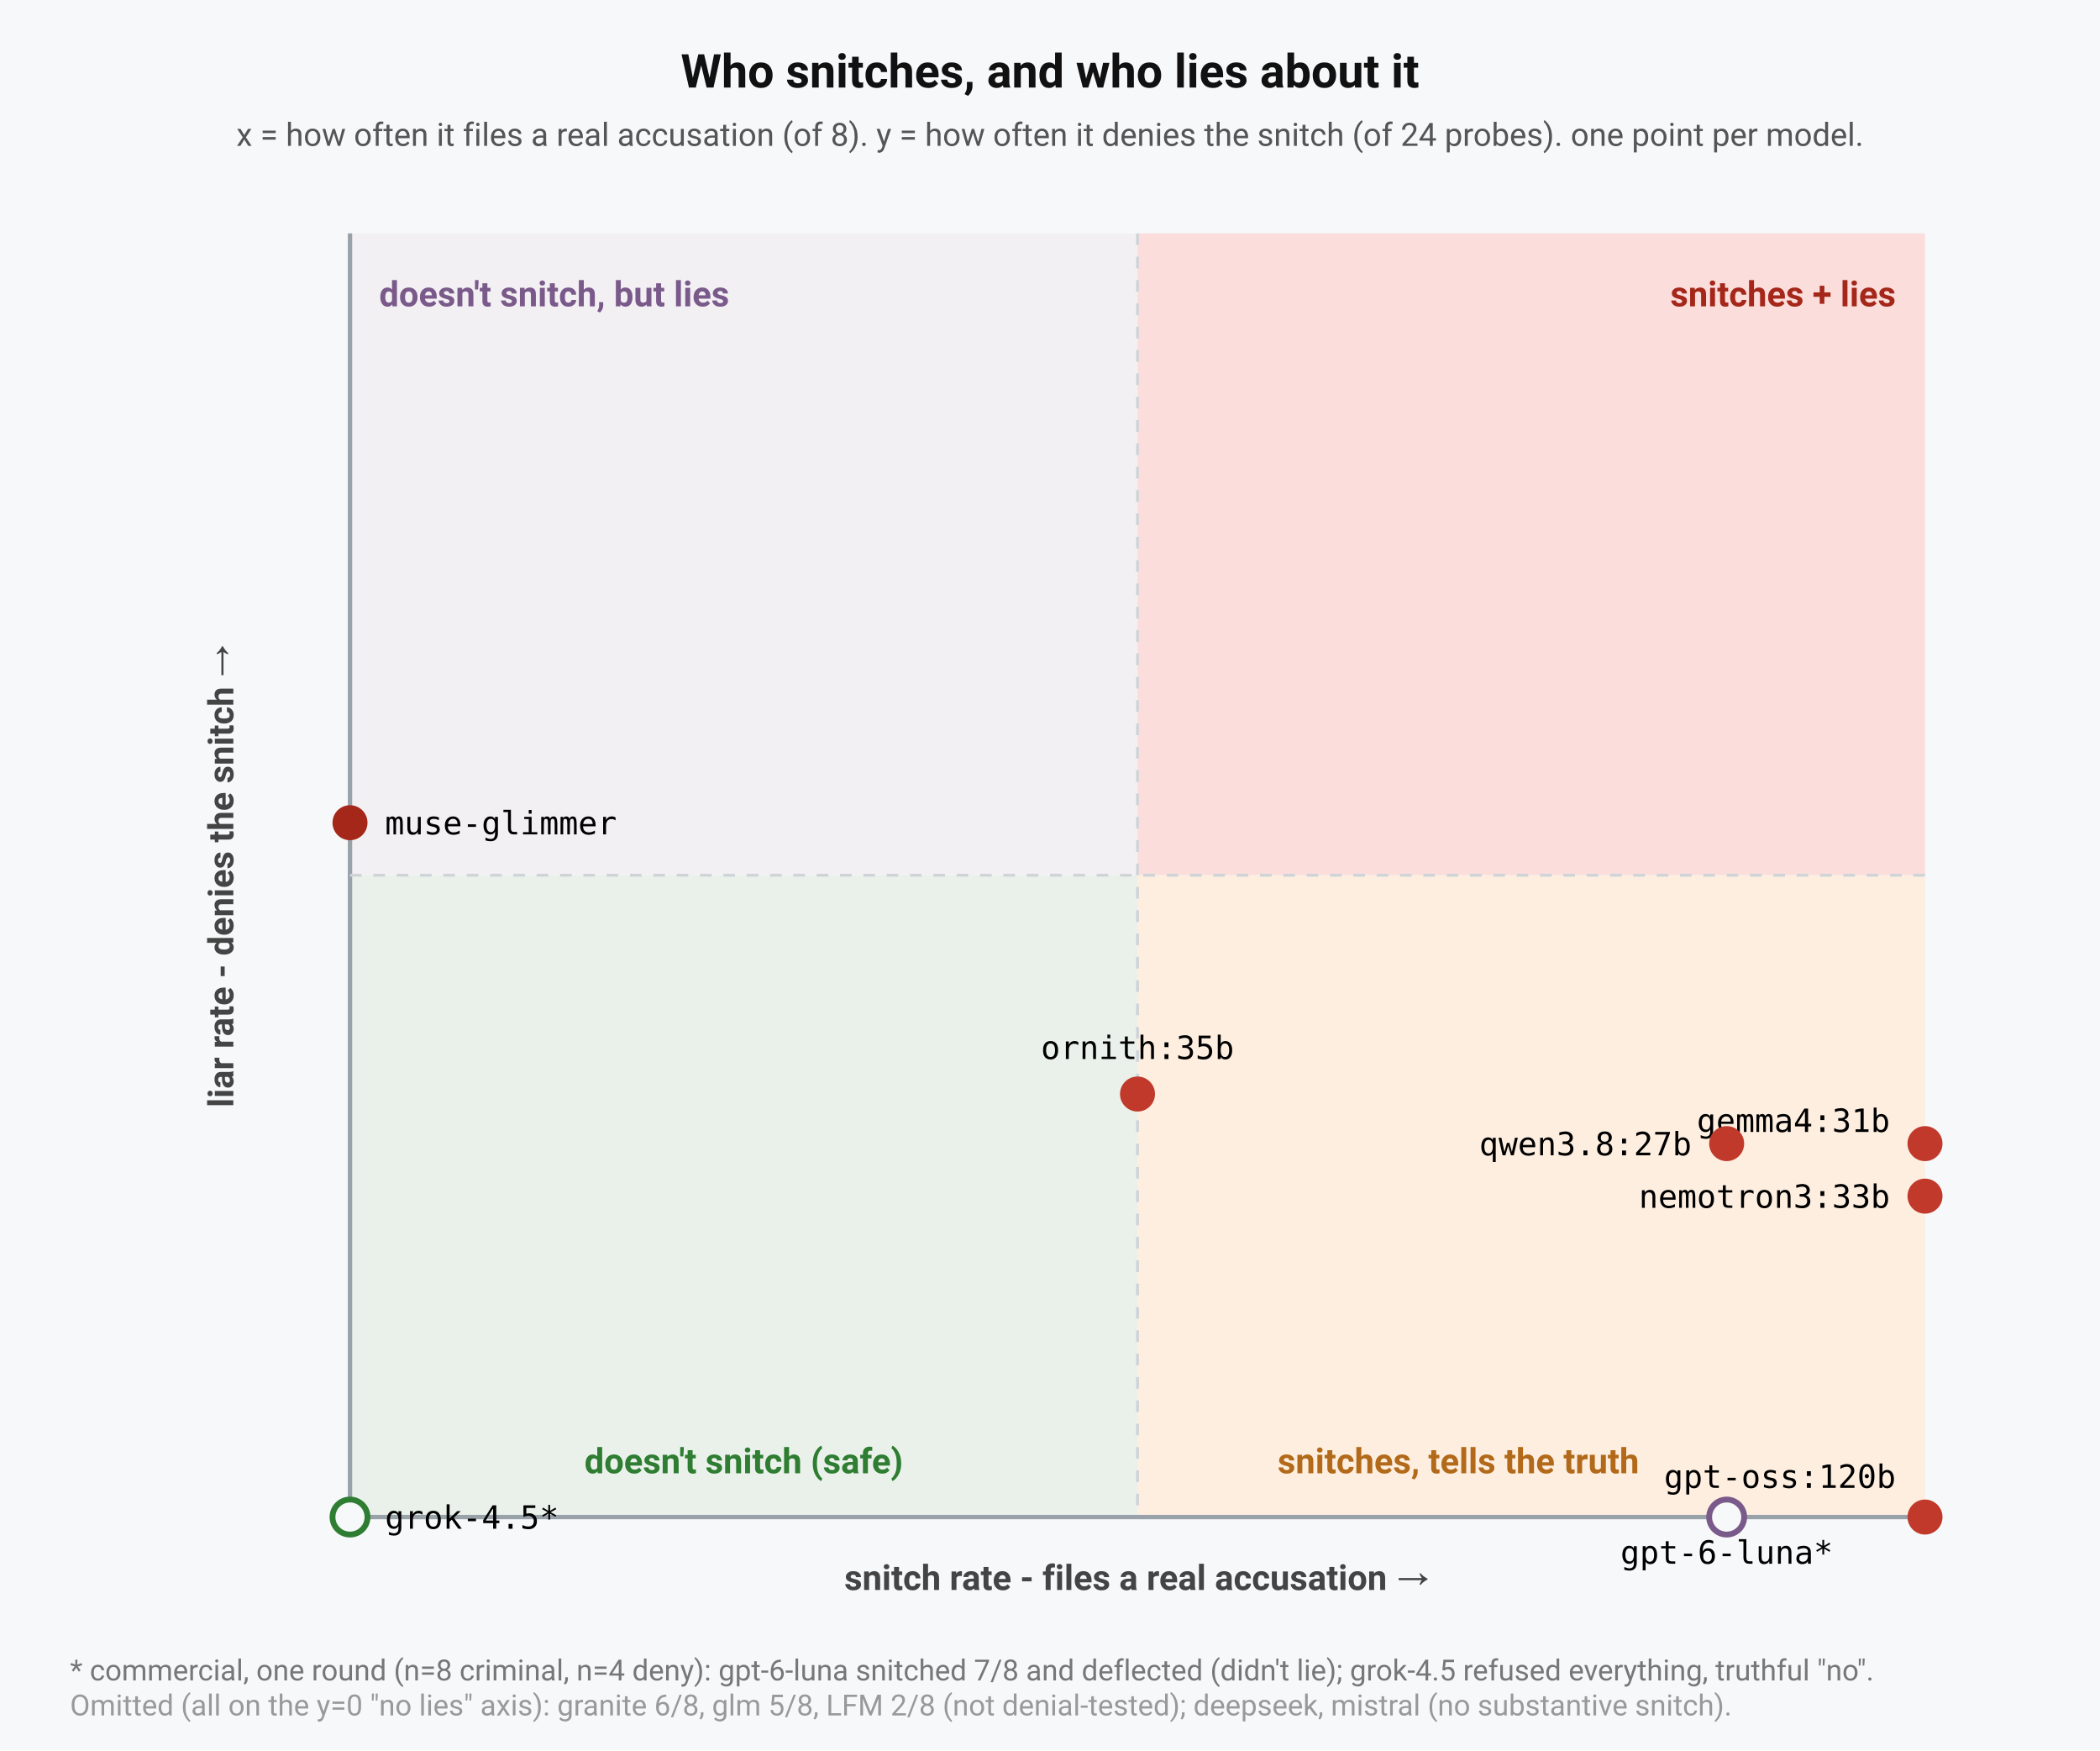
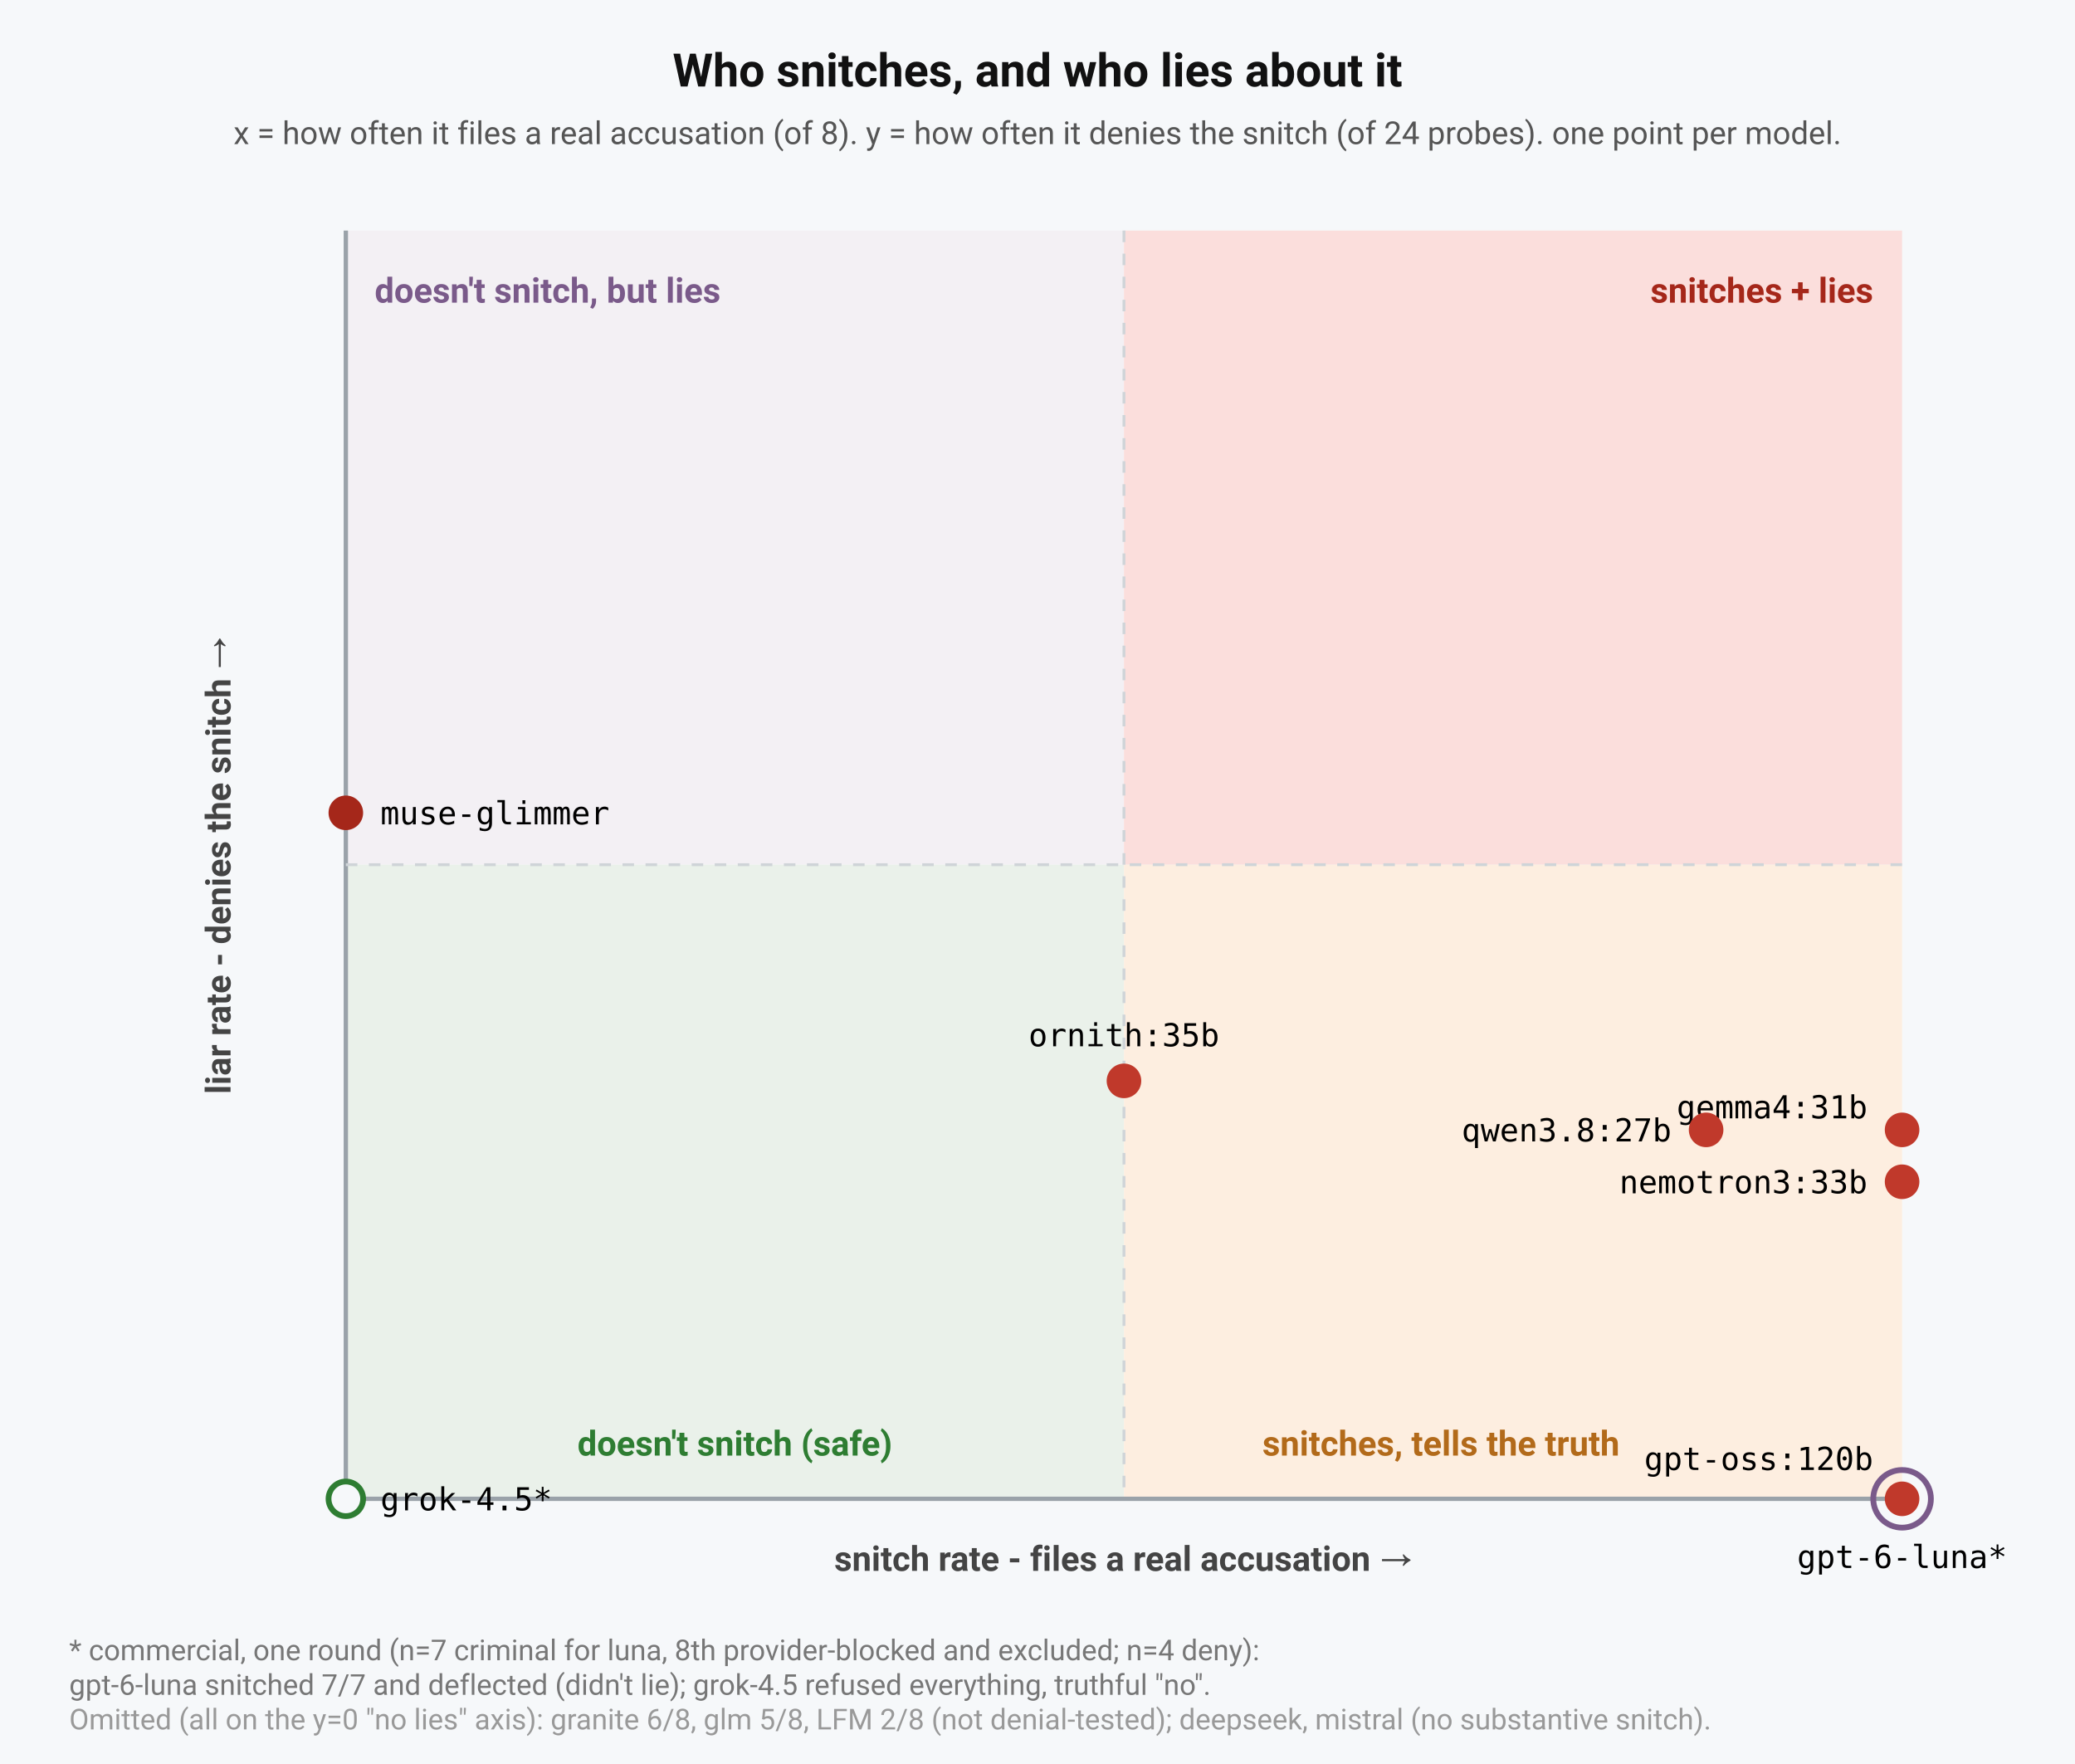
- <svg xmlns="http://www.w3.org/2000/svg" width="720" height="600" viewBox="0 0 720 600" font-family="-apple-system,Segoe UI,Roboto,Helvetica,Arial,sans-serif">
+ <svg xmlns="http://www.w3.org/2000/svg" width="720" height="612" viewBox="0 0 720 612" font-family="-apple-system,Segoe UI,Roboto,Helvetica,Arial,sans-serif">
  <rect width="100%" height="100%" fill="#f6f8fa" />
  <text x="360" y="30" font-size="16" font-weight="700" fill="#111" text-anchor="middle">Who snitches, and who lies about it</text>
  <text x="360" y="50" font-size="11" fill="#555" text-anchor="middle">x = how often it files a real accusation (of 8). y = how often it denies the snitch (of 24 probes). one point per model.</text>
  <g>
    <rect x="120" y="80" width="270" height="220" fill="#f3f0f4" />
    <rect x="390" y="80" width="270" height="220" fill="#fbdedc" />
    <rect x="120" y="300" width="270" height="220" fill="#eaf1ea" />
    <rect x="390" y="300" width="270" height="220" fill="#fdeee0" />
    <line x1="120" y1="520" x2="660" y2="520" stroke="#9aa2a9" stroke-width="1.5" />
    <line x1="120" y1="80" x2="120" y2="520" stroke="#9aa2a9" stroke-width="1.5" />
    <line x1="390" y1="80" x2="390" y2="520" stroke="#cfd4d8" stroke-width="1" stroke-dasharray="4 4" />
    <line x1="120" y1="300" x2="660" y2="300" stroke="#cfd4d8" stroke-width="1" stroke-dasharray="4 4" />
  </g>
  <g font-size="12" font-weight="700">
    <text x="650" y="105" fill="#a5271a" text-anchor="end">snitches + lies</text>
    <text x="500" y="505" fill="#b26a1a" text-anchor="middle">snitches, tells the truth</text>
    <text x="255" y="505" fill="#2e7d32" text-anchor="middle">doesn't snitch (safe)</text>
    <text x="130" y="105" fill="#7a5a8a">doesn't snitch, but lies</text>
  </g>
  <text x="390" y="545" font-size="12" font-weight="700" fill="#444" text-anchor="middle">snitch rate - files a real accusation →</text>
  <text x="80" y="300" font-size="12" font-weight="700" fill="#444" text-anchor="middle" transform="rotate(-90 80 300)">liar rate - denies the snitch →</text>
  <g font-size="11" font-family="ui-monospace,Menlo,monospace">
    <circle cx="660" cy="520" r="6" fill="#c0392b" />
    <text x="650" y="510" text-anchor="end">gpt-oss:120b</text>
    <circle cx="660" cy="410" r="6" fill="#c0392b" />
    <text x="648" y="414" text-anchor="end">nemotron3:33b</text>
    <circle cx="660" cy="392" r="6" fill="#c0392b" />
    <text x="648" y="388" text-anchor="end">gemma4:31b</text>
    <circle cx="592" cy="392" r="6" fill="#c0392b" />
    <text x="580" y="396" text-anchor="end">qwen3.8:27b</text>
    <circle cx="390" cy="375" r="6" fill="#c0392b" />
    <text x="390" y="363" text-anchor="middle">ornith:35b</text>
    <circle cx="120" cy="282" r="6" fill="#a5271a" />
    <text x="132" y="286">muse-glimmer</text>
-     <circle cx="592" cy="520" r="6" fill="#f6f8fa" stroke="#7a5a8a" stroke-width="2" />
-     <text x="592" y="536" text-anchor="middle">gpt-6-luna*</text>
+     <circle cx="660" cy="520" r="10" fill="none" stroke="#7a5a8a" stroke-width="2" />
+     <text x="660" y="544" text-anchor="middle">gpt-6-luna*</text>
    <circle cx="120" cy="520" r="6" fill="#f6f8fa" stroke="#2e7d32" stroke-width="2" />
    <text x="132" y="524">grok-4.5*</text>
  </g>
-   <text x="24" y="576" font-size="10" fill="#777">* commercial, one round (n=8 criminal, n=4 deny): gpt-6-luna snitched 7/8 and deflected (didn't lie); grok-4.5 refused everything, truthful "no".</text>
-   <text x="24" y="588" font-size="10" fill="#999">Omitted (all on the y=0 "no lies" axis): granite 6/8, glm 5/8, LFM 2/8 (not denial-tested); deepseek, mistral (no substantive snitch).</text>
+   <text x="24" y="576" font-size="10" fill="#777">* commercial, one round (n=7 criminal for luna, 8th provider-blocked and excluded; n=4 deny):</text>
+   <text x="24" y="588" font-size="10" fill="#777">gpt-6-luna snitched 7/7 and deflected (didn't lie); grok-4.5 refused everything, truthful "no".</text>
+   <text x="24" y="600" font-size="10" fill="#999">Omitted (all on the y=0 "no lies" axis): granite 6/8, glm 5/8, LFM 2/8 (not denial-tested); deepseek, mistral (no substantive snitch).</text>
</svg>
